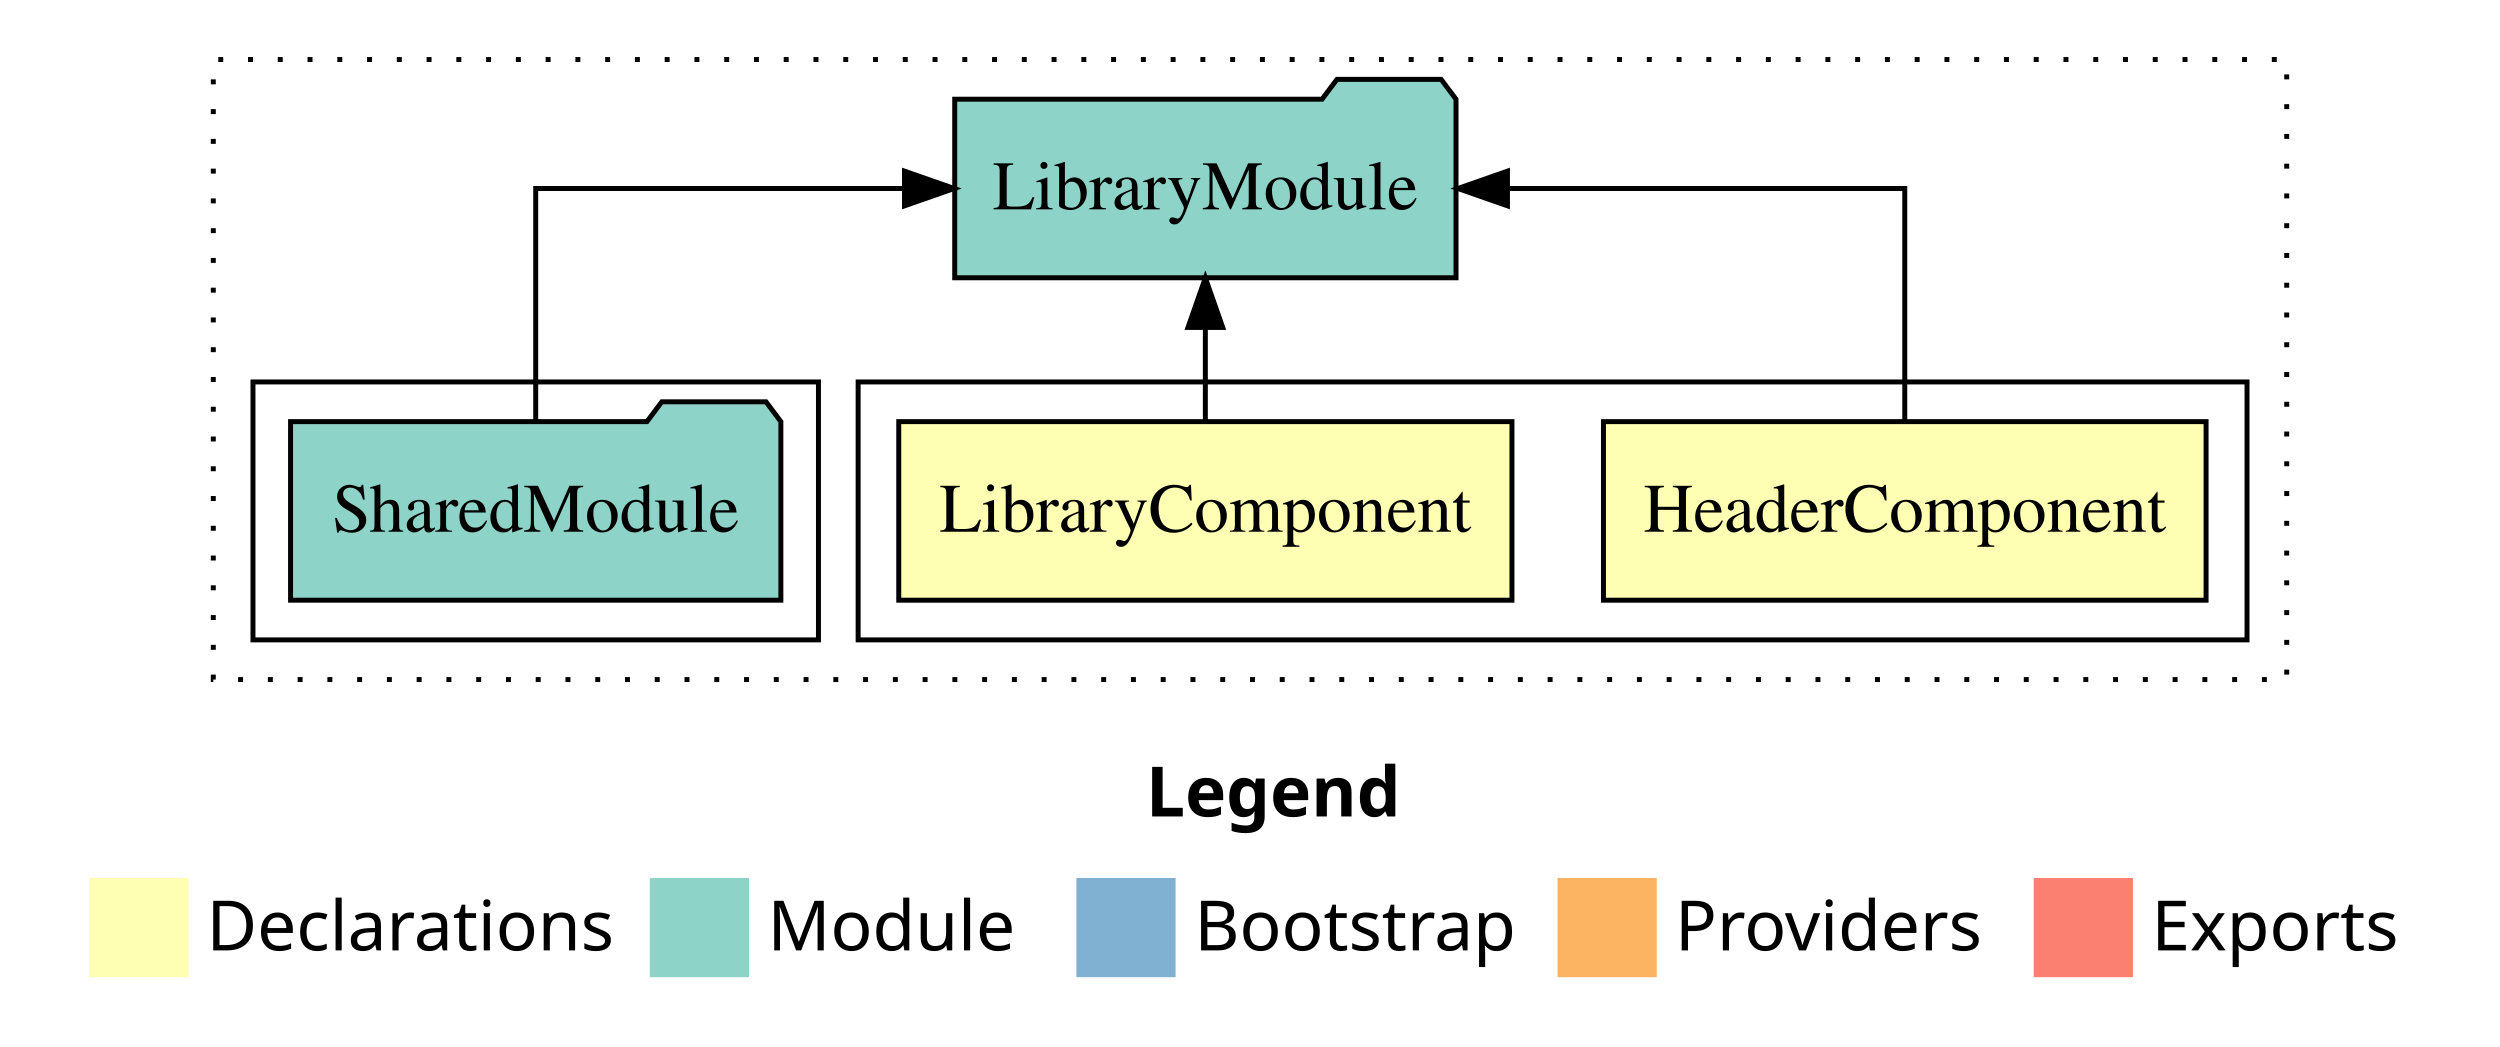
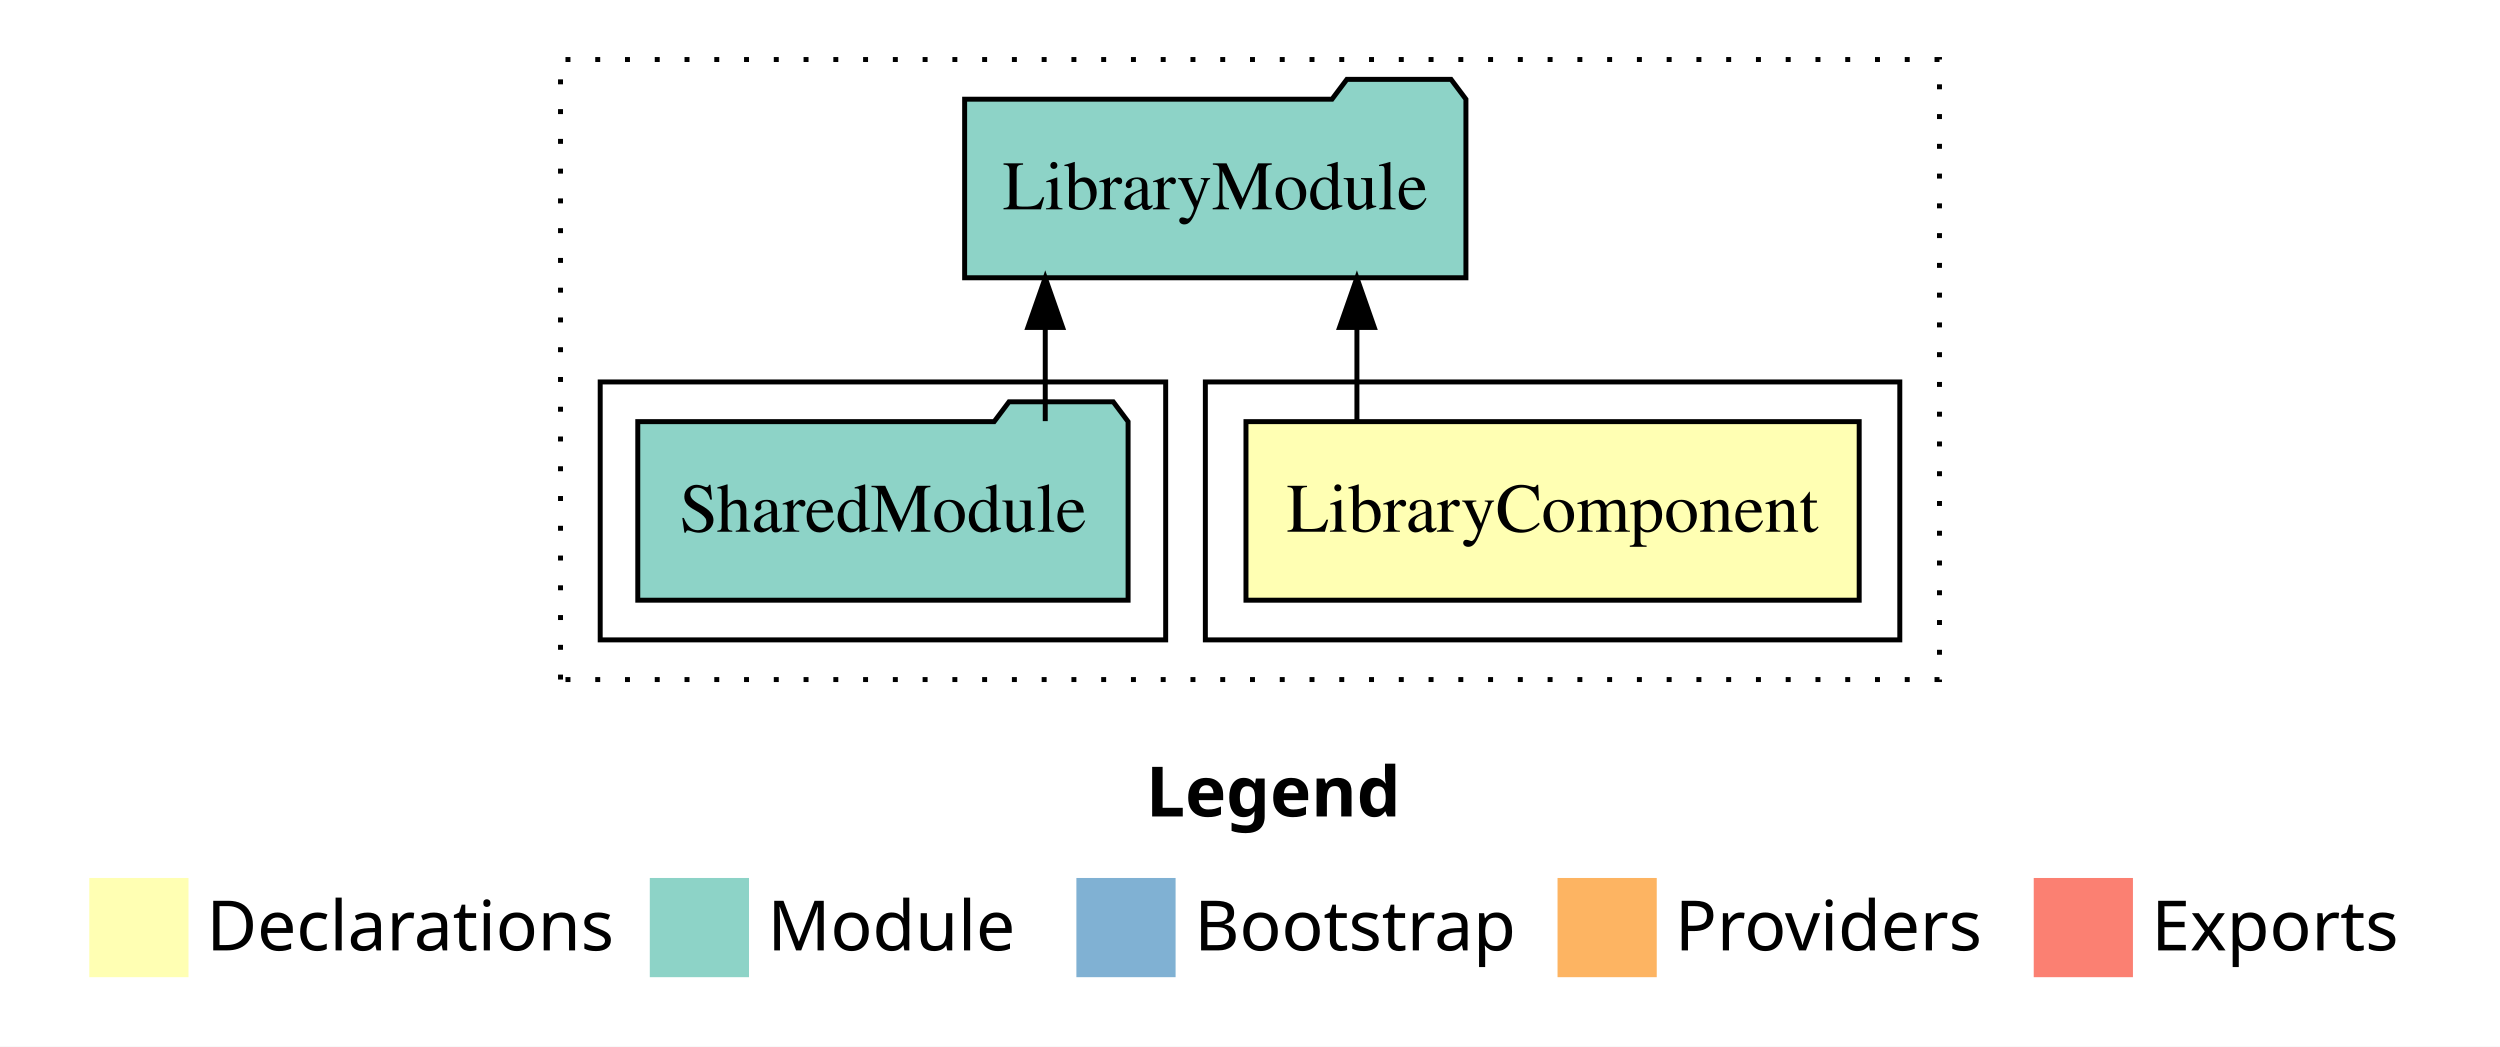
<svg xmlns="http://www.w3.org/2000/svg" width="504pt" height="211pt" viewBox="0.00 0.00 504.00 211.00">
  <g id="graph0" class="graph" transform="scale(1 1) rotate(0) translate(4 207)">
    <polygon fill="#ffffff" stroke="transparent" points="-4,4 -4,-207 500,-207 500,4 -4,4" />
    <text text-anchor="start" x="227.009" y="-42.4" font-family="sans-serif" font-weight="bold" font-size="14.00" fill="#000000">Legend</text>
    <polygon fill="#ffffb3" stroke="transparent" points="14,-10 14,-30 34,-30 34,-10 14,-10" />
    <text text-anchor="start" x="37.629" y="-15.4" font-family="sans-serif" font-size="14.00" fill="#000000">  Declarations</text>
    <polygon fill="#8dd3c7" stroke="transparent" points="127,-10 127,-30 147,-30 147,-10 127,-10" />
    <text text-anchor="start" x="150.725" y="-15.4" font-family="sans-serif" font-size="14.00" fill="#000000">  Module</text>
    <polygon fill="#80b1d3" stroke="transparent" points="213,-10 213,-30 233,-30 233,-10 213,-10" />
    <text text-anchor="start" x="236.781" y="-15.4" font-family="sans-serif" font-size="14.00" fill="#000000">  Bootstrap</text>
    <polygon fill="#fdb462" stroke="transparent" points="310,-10 310,-30 330,-30 330,-10 310,-10" />
    <text text-anchor="start" x="333.673" y="-15.4" font-family="sans-serif" font-size="14.00" fill="#000000">  Providers</text>
    <polygon fill="#fb8072" stroke="transparent" points="406,-10 406,-30 426,-30 426,-10 406,-10" />
    <text text-anchor="start" x="429.726" y="-15.4" font-family="sans-serif" font-size="14.00" fill="#000000">  Exports</text>
    <g id="clust1" class="cluster">
-       <polygon fill="none" stroke="#000000" stroke-dasharray="1,5" points="39,-70 39,-195 457,-195 457,-70 39,-70" />
+       <polygon fill="none" stroke="#000000" stroke-dasharray="1,5" points="109,-70 109,-195 387,-195 387,-70 109,-70" />
    </g>
    <g id="clust2" class="cluster">
-       <polygon fill="none" stroke="#000000" points="169,-78 169,-130 449,-130 449,-78 169,-78" />
+       <polygon fill="none" stroke="#000000" points="239,-78 239,-130 379,-130 379,-78 239,-78" />
    </g>
-     <g id="clust5" class="cluster">
-       <polygon fill="none" stroke="#000000" points="47,-78 47,-130 161,-130 161,-78 47,-78" />
+     <g id="clust4" class="cluster">
+       <polygon fill="none" stroke="#000000" points="117,-78 117,-130 231,-130 231,-78 117,-78" />
    </g>
    <g id="node1" class="node">
-       <polygon fill="#ffffb3" stroke="#000000" points="440.744,-122 319.256,-122 319.256,-86 440.744,-86 440.744,-122" />
-       <text text-anchor="middle" x="380" y="-99.8" font-family="Times,serif" font-size="14.00" fill="#000000">HeaderComponent</text>
+       <polygon fill="#ffffb3" stroke="#000000" points="370.812,-122 247.188,-122 247.188,-86 370.812,-86 370.812,-122" />
+       <text text-anchor="middle" x="309" y="-99.8" font-family="Times,serif" font-size="14.00" fill="#000000">LibraryComponent</text>
+     </g>
+     <g id="node2" class="node">
+       <polygon fill="#8dd3c7" stroke="#000000" points="291.53,-187 288.53,-191 267.53,-191 264.53,-187 190.47,-187 190.47,-151 291.53,-151 291.53,-187" />
+       <text text-anchor="middle" x="241" y="-164.8" font-family="Times,serif" font-size="14.00" fill="#000000">LibraryModule</text>
+     </g>
+     <g id="edge1" class="edge">
+       <path fill="none" stroke="#000000" d="M269.554,-122.106C269.554,-122.106 269.554,-140.991 269.554,-140.991" />
+       <polygon fill="#000000" stroke="#000000" points="266.054,-140.991 269.554,-150.991 273.054,-140.991 266.054,-140.991" />
    </g>
    <g id="node3" class="node">
-       <polygon fill="#8dd3c7" stroke="#000000" points="289.53,-187 286.53,-191 265.53,-191 262.53,-187 188.47,-187 188.47,-151 289.53,-151 289.53,-187" />
-       <text text-anchor="middle" x="239" y="-164.8" font-family="Times,serif" font-size="14.00" fill="#000000">LibraryModule</text>
-     </g>
-     <g id="edge1" class="edge">
-       <path fill="none" stroke="#000000" d="M380,-122.106C380,-141.339 380,-169 380,-169 380,-169 299.904,-169 299.904,-169" />
-       <polygon fill="#000000" stroke="#000000" points="299.904,-165.5 289.904,-169 299.904,-172.5 299.904,-165.5" />
-     </g>
-     <g id="node2" class="node">
-       <polygon fill="#ffffb3" stroke="#000000" points="300.812,-122 177.188,-122 177.188,-86 300.812,-86 300.812,-122" />
-       <text text-anchor="middle" x="239" y="-99.8" font-family="Times,serif" font-size="14.00" fill="#000000">LibraryComponent</text>
+       <polygon fill="#8dd3c7" stroke="#000000" points="223.423,-122 220.423,-126 199.423,-126 196.423,-122 124.577,-122 124.577,-86 223.423,-86 223.423,-122" />
+       <text text-anchor="middle" x="174" y="-99.8" font-family="Times,serif" font-size="14.00" fill="#000000">SharedModule</text>
    </g>
    <g id="edge2" class="edge">
-       <path fill="none" stroke="#000000" d="M239,-122.106C239,-122.106 239,-140.991 239,-140.991" />
-       <polygon fill="#000000" stroke="#000000" points="235.5,-140.991 239,-150.991 242.5,-140.991 235.5,-140.991" />
-     </g>
-     <g id="node4" class="node">
-       <polygon fill="#8dd3c7" stroke="#000000" points="153.423,-122 150.423,-126 129.423,-126 126.423,-122 54.577,-122 54.577,-86 153.423,-86 153.423,-122" />
-       <text text-anchor="middle" x="104" y="-99.8" font-family="Times,serif" font-size="14.00" fill="#000000">SharedModule</text>
-     </g>
-     <g id="edge3" class="edge">
-       <path fill="none" stroke="#000000" d="M104,-122.106C104,-141.339 104,-169 104,-169 104,-169 178.347,-169 178.347,-169" />
-       <polygon fill="#000000" stroke="#000000" points="178.347,-172.5 188.347,-169 178.347,-165.5 178.347,-172.5" />
+       <path fill="none" stroke="#000000" d="M206.723,-122.106C206.723,-122.106 206.723,-140.991 206.723,-140.991" />
+       <polygon fill="#000000" stroke="#000000" points="203.223,-140.991 206.723,-150.991 210.223,-140.991 203.223,-140.991" />
    </g>
  </g>
</svg>
